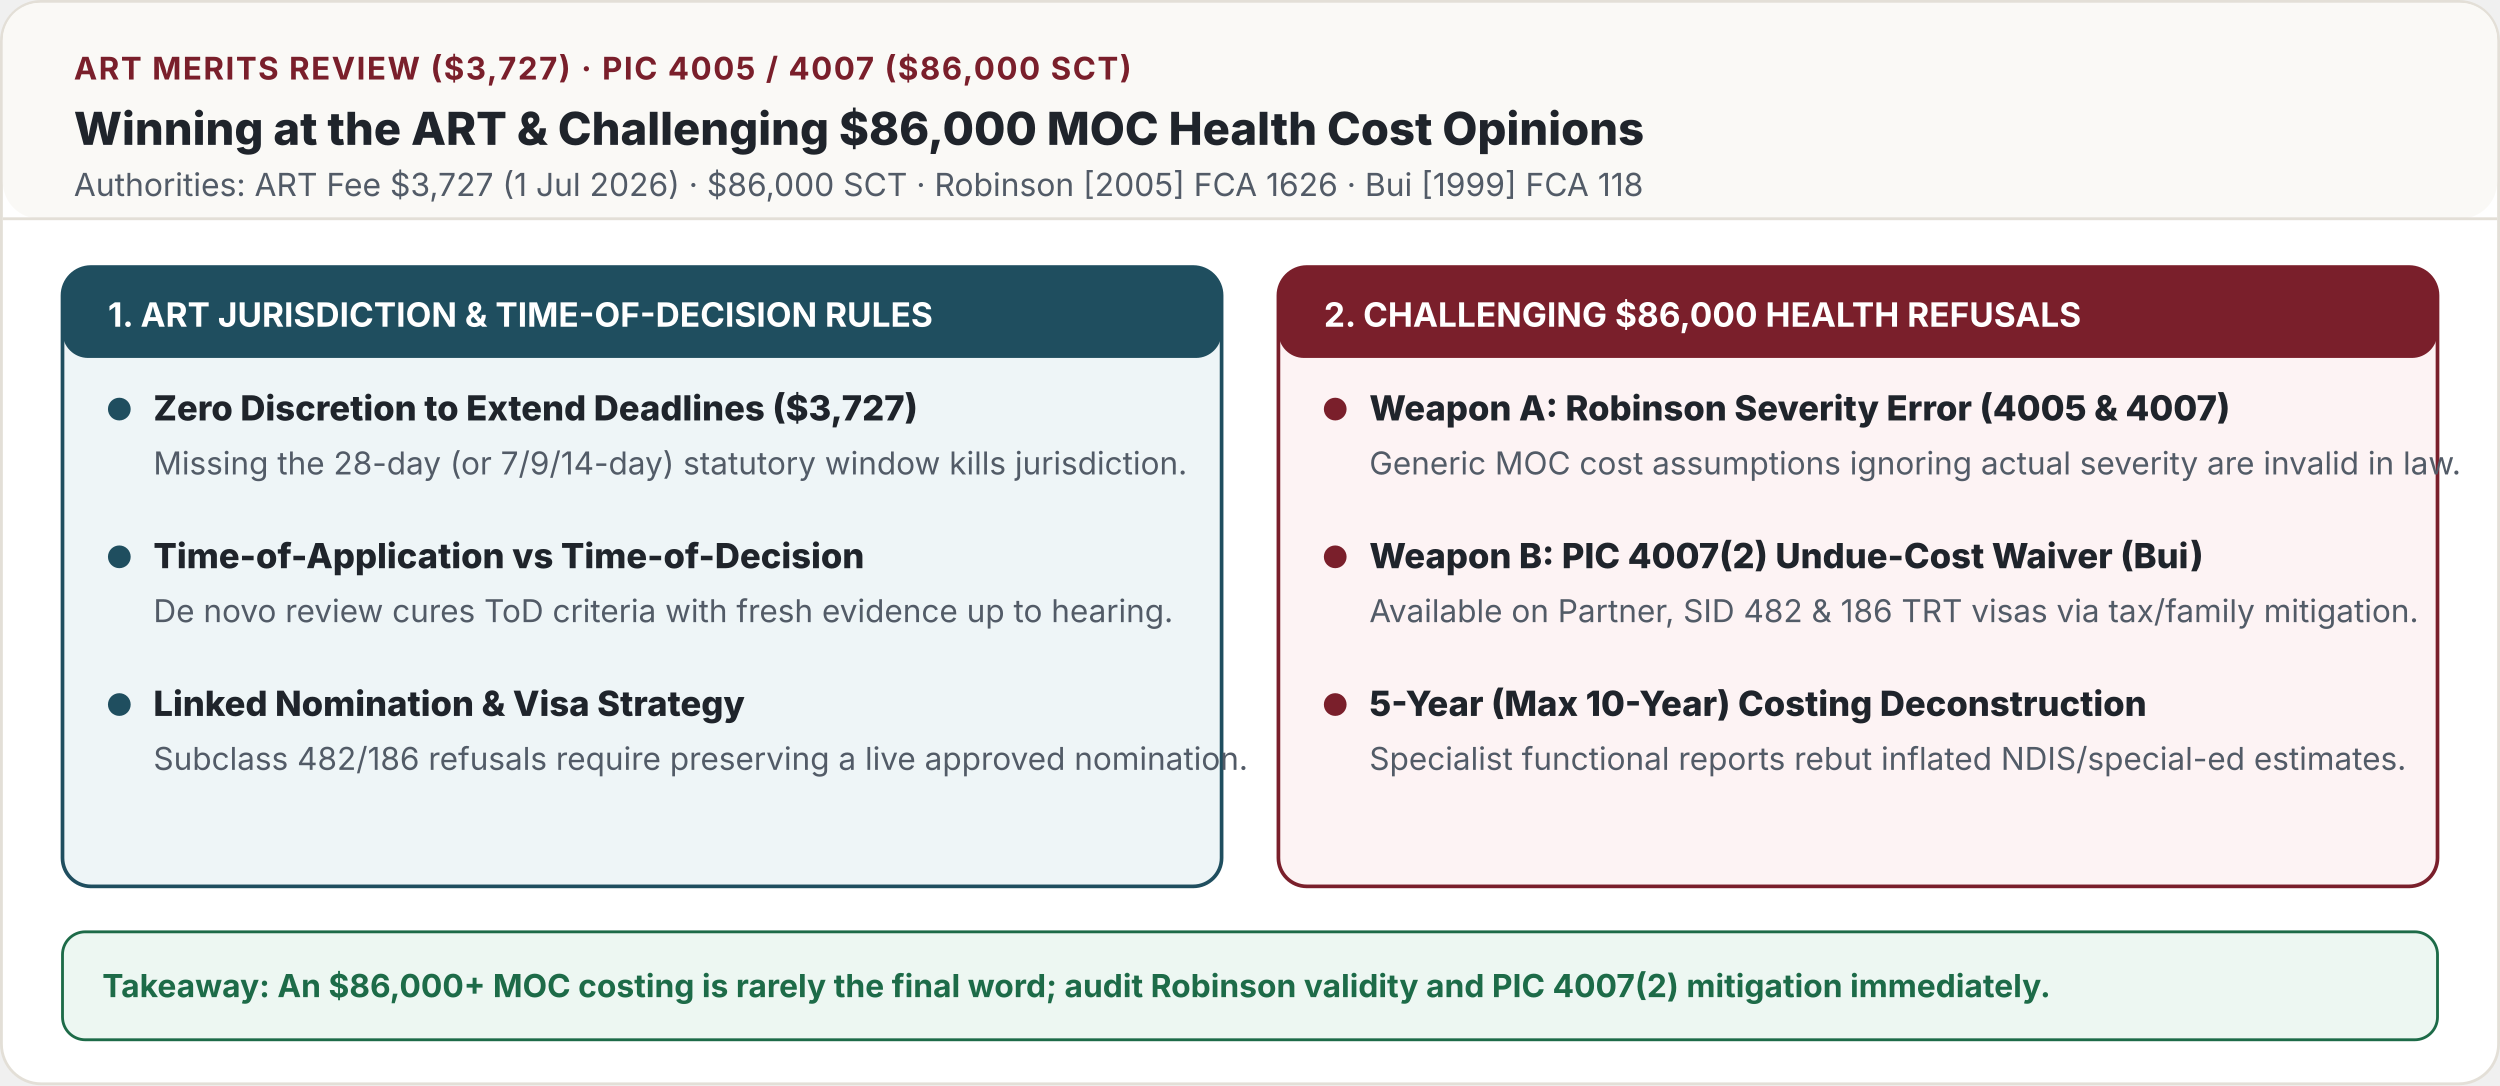
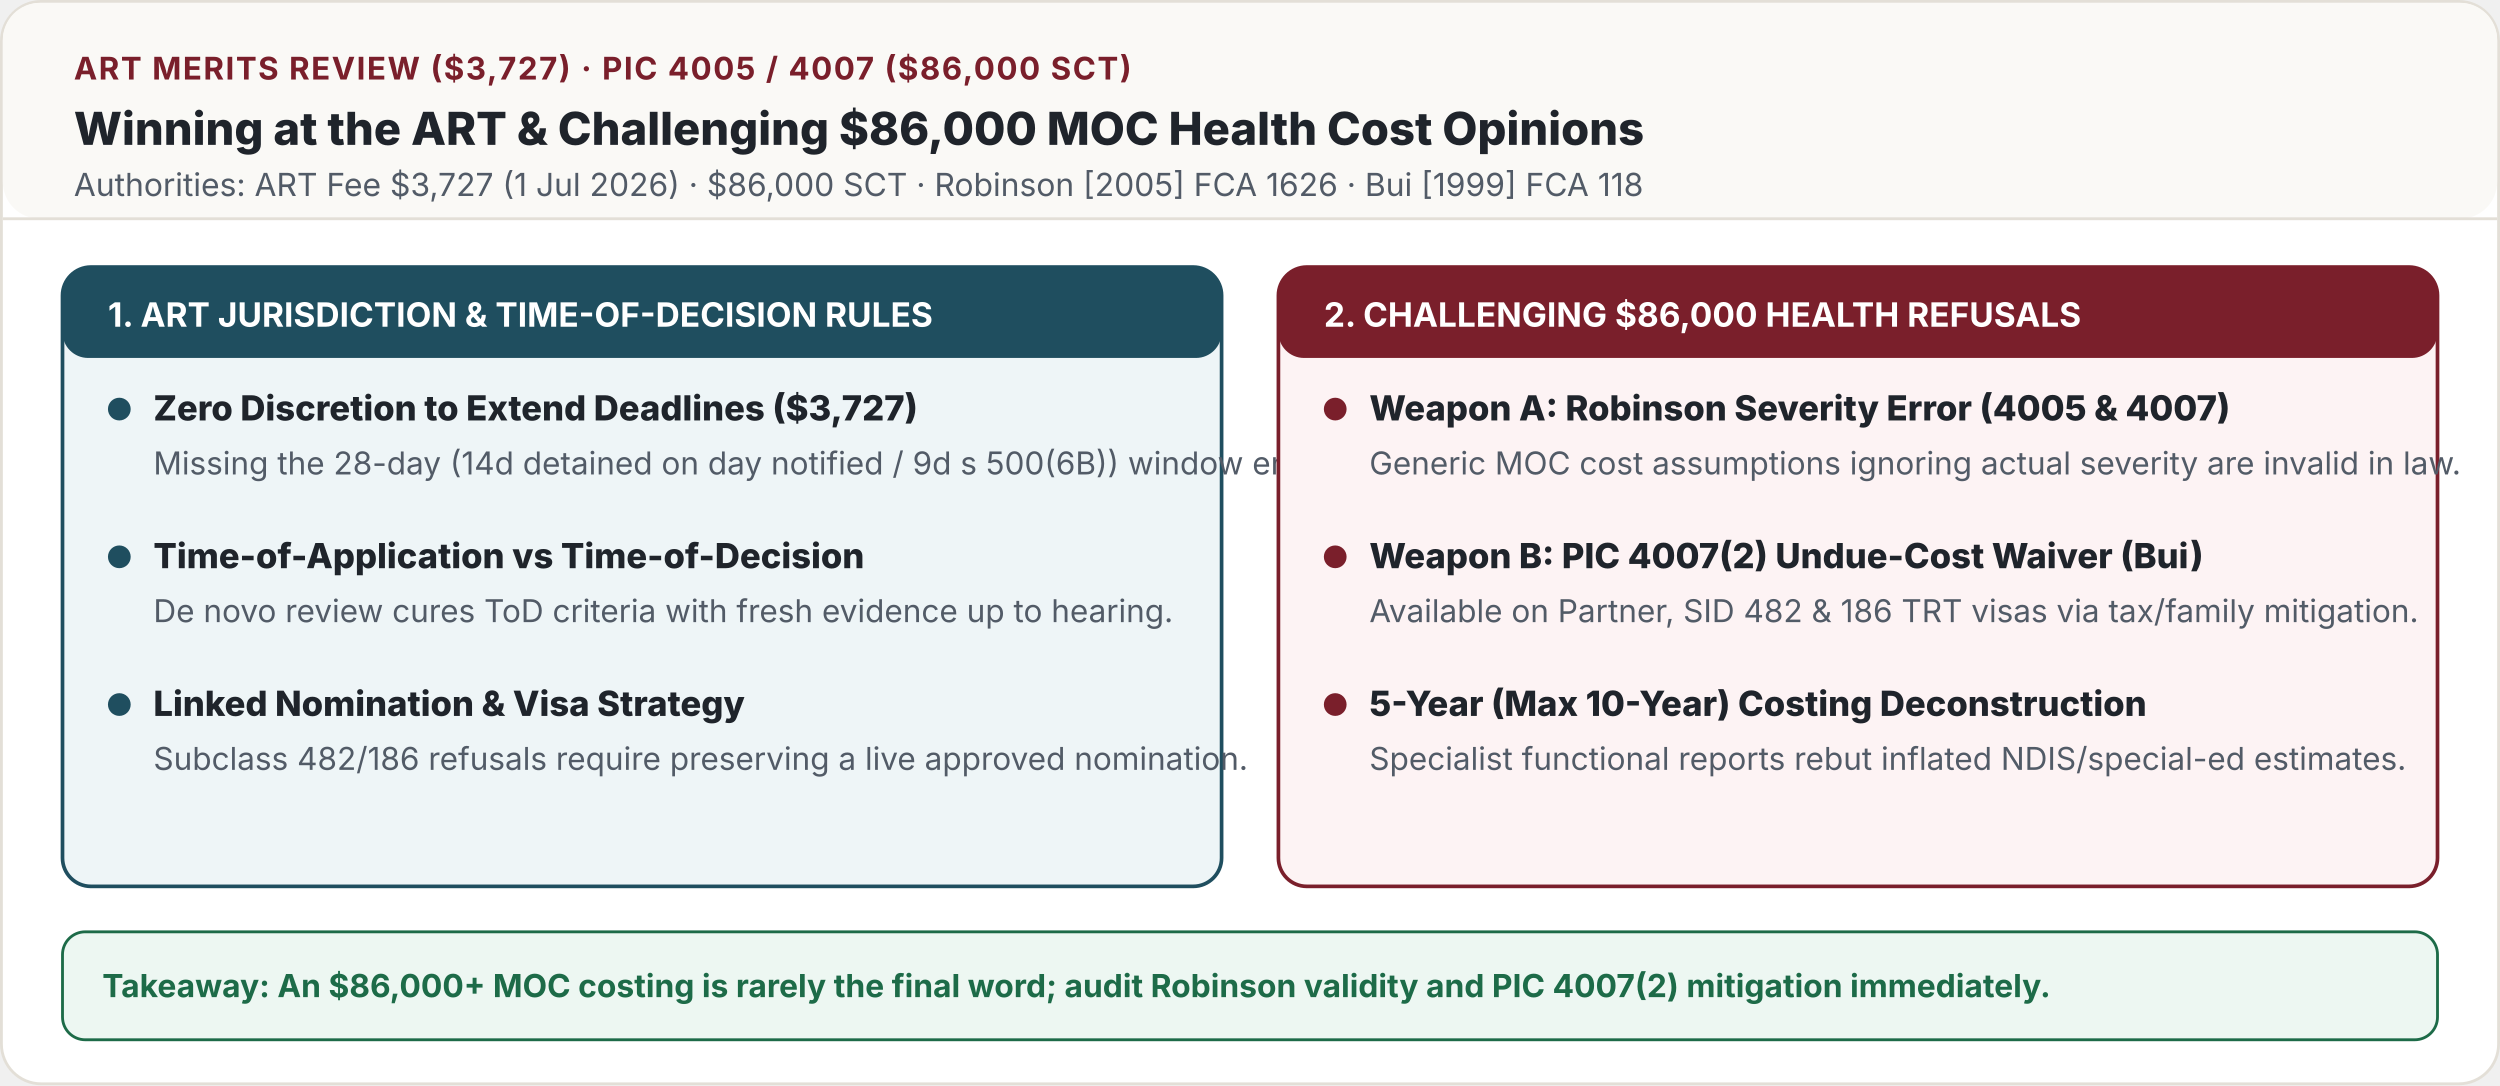
<svg xmlns="http://www.w3.org/2000/svg" viewBox="0 0 880 382" width="100%" role="img" aria-label="Winning at the ART &amp; Challenging $86,000 MOC Health Cost Opinions" style="max-width:880px;height:auto;display:block;font-family:'Pretendard Variable', 'Inter', -apple-system, BlinkMacSystemFont, 'Segoe UI', sans-serif;">
  <rect x="0.5" y="0.5" width="879" height="381" rx="14" fill="#FFFFFF" stroke="#E3DFD7" stroke-width="1" />
  <rect x="1" y="1" width="878" height="76" rx="13" fill="#FAF9F6" />
  <line x1="1" y1="77" x2="879" y2="77" stroke="#E3DFD7" stroke-width="1" />
  <text x="26" y="28" font-size="11" font-weight="700" fill="#7A1F2B" letter-spacing="0.05em">ART MERITS REVIEW ($3,727) · PIC 4005 / 4007 ($86,000 SCT)</text>
  <text x="26" y="51" font-size="16" font-weight="800" fill="#1F242B">Winning at the ART &amp; Challenging $86,000 MOC Health Cost Opinions</text>
  <text x="26" y="69" font-size="11.2" fill="#525B67">Authorities: ART Fee $3,727 (1 Jul 2026) · $86,000 SCT · Robinson [2005] FCA 1626 · Bui [1999] FCA 118</text>
  <rect x="22" y="94" width="408" height="218" rx="10" fill="#EEF5F7" stroke="#1F4E5F" stroke-width="1.3" />
  <rect x="22" y="94" width="408" height="32" rx="9" fill="#1F4E5F" />
  <text x="38" y="115" font-size="11.8" font-weight="700" font-family="'JetBrains Mono', 'Inter', monospace" fill="#FFFFFF">1. ART JURISDICTION &amp; TIME-OF-DECISION RULES</text>
  <circle cx="42" cy="144" r="4" fill="#1F4E5F" />
  <text x="54" y="148" font-size="12.2" font-weight="800" fill="#1F242B">Zero Discretion to Extend Deadlines ($3,727)</text>
-   <text x="54" y="167" font-size="11.1" fill="#525B67">Missing the 28-day (or 7/9/14-day) statutory window kills jurisdiction.</text>
+   <text x="54" y="167" font-size="11.1" fill="#525B67">Missing the 28-day (14d detained on day notified / 9d s 500(6B)) window ends jurisdiction.</text>
  <circle cx="42" cy="196" r="4" fill="#1F4E5F" />
  <text x="54" y="200" font-size="12.2" font-weight="800" fill="#1F242B">Time-of-Application vs Time-of-Decision</text>
  <text x="54" y="219" font-size="11.1" fill="#525B67">De novo review cures ToD criteria with fresh evidence up to hearing.</text>
  <circle cx="42" cy="248" r="4" fill="#1F4E5F" />
  <text x="54" y="252" font-size="12.2" font-weight="800" fill="#1F242B">Linked Nomination &amp; Visa Strategy</text>
  <text x="54" y="271" font-size="11.1" fill="#525B67">Subclass 482/186 refusals require preserving a live approved nomination.</text>
  <rect x="450" y="94" width="408" height="218" rx="10" fill="#FDF3F4" stroke="#7A1F2B" stroke-width="1.3" />
  <rect x="450" y="94" width="408" height="32" rx="9" fill="#7A1F2B" />
  <text x="466" y="115" font-size="11.8" font-weight="700" font-family="'JetBrains Mono', 'Inter', monospace" fill="#FFFFFF">2. CHALLENGING $86,000 HEALTH REFUSALS</text>
  <circle cx="470" cy="144" r="4" fill="#7A1F2B" />
  <text x="482" y="148" font-size="12.2" font-weight="800" fill="#1F242B">Weapon A: Robinson Severity Error (4005 &amp; 4007)</text>
  <text x="482" y="167" font-size="11.1" fill="#525B67">Generic MOC cost assumptions ignoring actual severity are invalid in law.</text>
  <circle cx="470" cy="196" r="4" fill="#7A1F2B" />
  <text x="482" y="200" font-size="12.2" font-weight="800" fill="#1F242B">Weapon B: PIC 4007(2) Undue-Cost Waiver (Bui)</text>
  <text x="482" y="219" font-size="11.1" fill="#525B67">Available on Partner, SID 482 &amp; 186 TRT visas via tax/family mitigation.</text>
  <circle cx="470" cy="248" r="4" fill="#7A1F2B" />
  <text x="482" y="252" font-size="12.2" font-weight="800" fill="#1F242B">5-Year (Max 10-Year) Costing Deconstruction</text>
  <text x="482" y="271" font-size="11.1" fill="#525B67">Specialist functional reports rebut inflated NDIS/special-ed estimates.</text>
  <rect x="22" y="328" width="836" height="38" rx="8" fill="#EDF7F2" stroke="#1D6B48" stroke-width="1" />
  <text x="36" y="351" font-size="11.2" font-weight="700" fill="#1D6B48">Takeaway: An $86,000+ MOC costing is rarely the final word; audit Robinson validity and PIC 4007(2) mitigation immediately.</text>
</svg>
